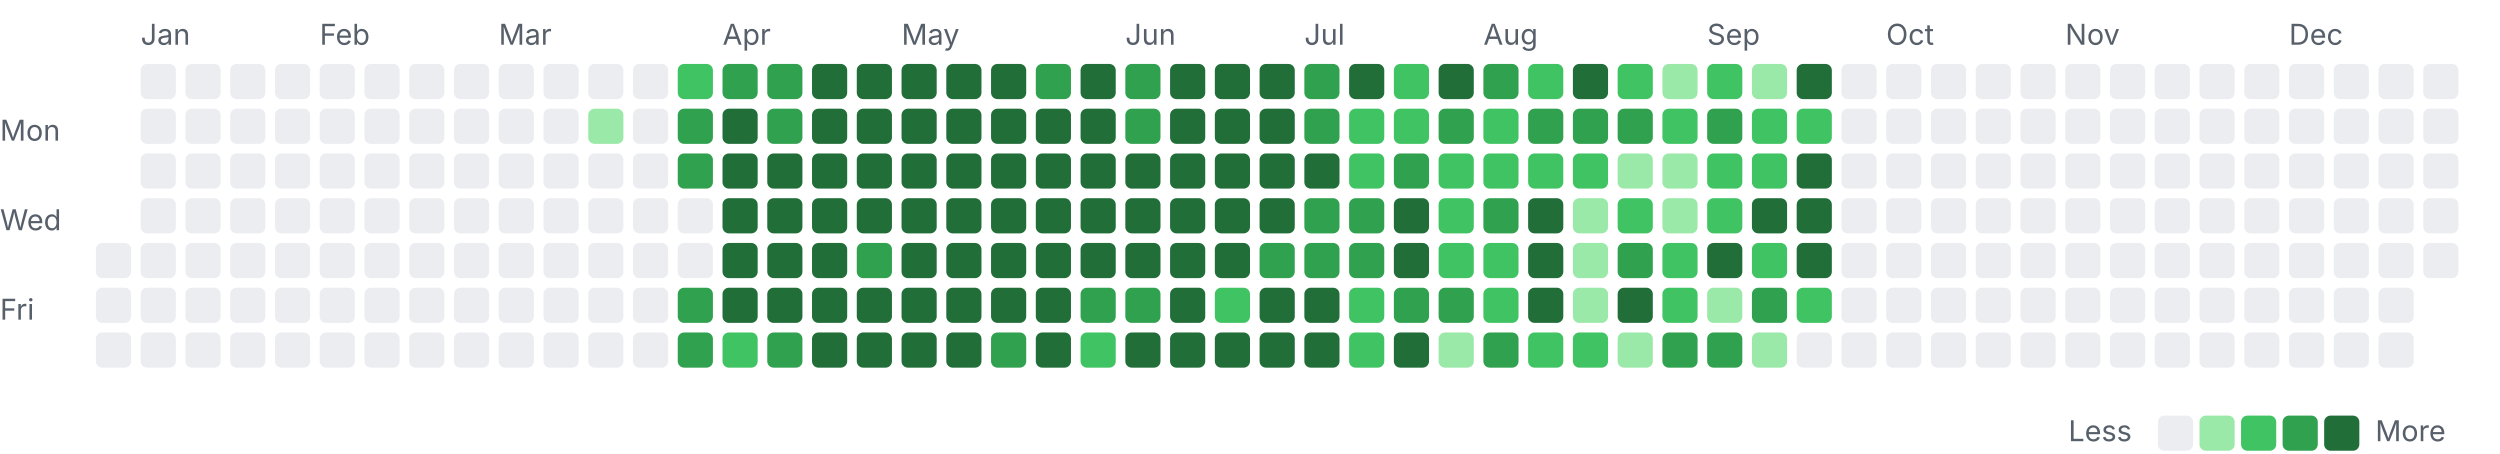
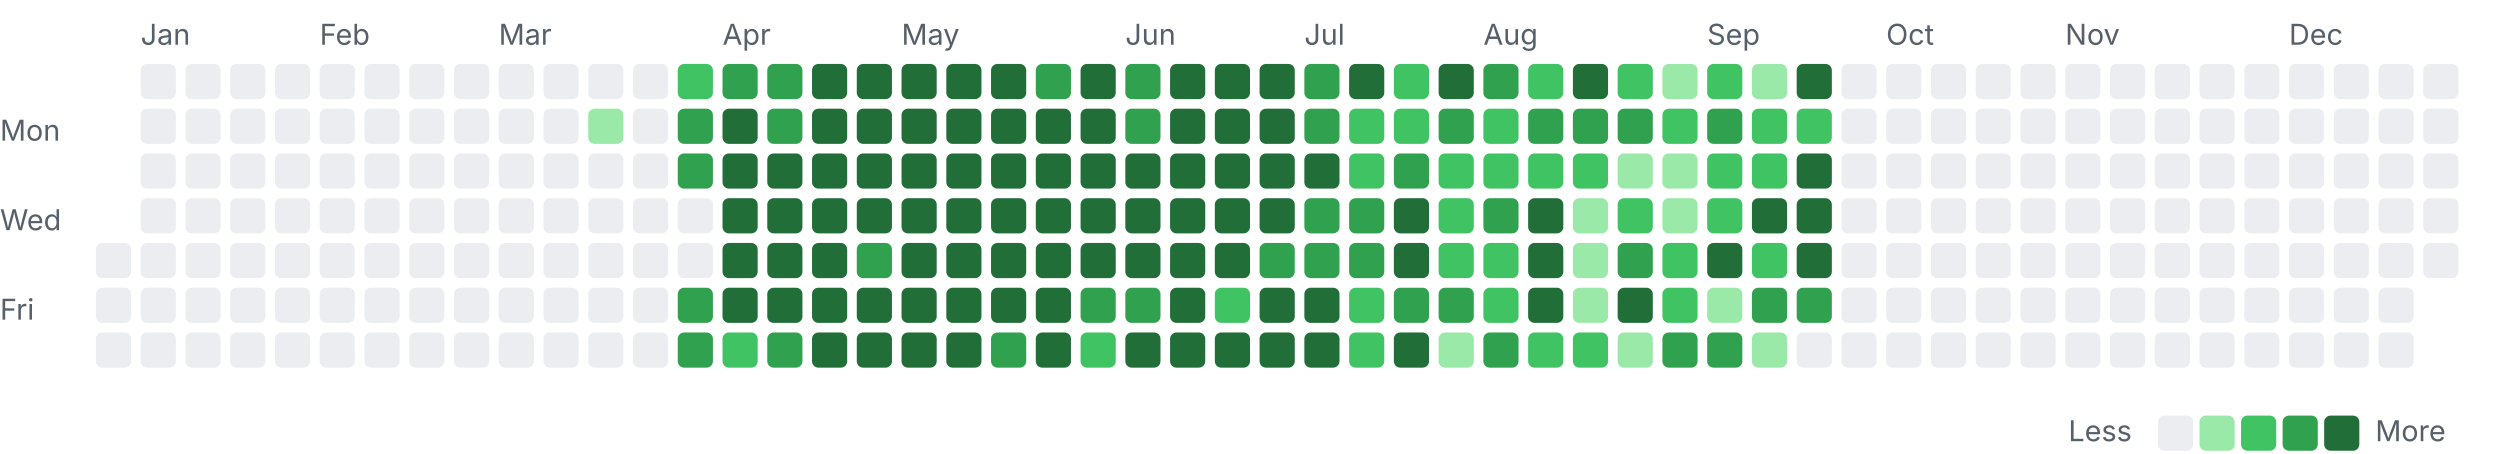
<svg xmlns="http://www.w3.org/2000/svg" width="782" height="142" viewBox="0 0 782 142">
  <style>.l0{fill:#ebedf0}.l1{fill:#9be9a8}.l2{fill:#40c463}.l3{fill:#30a14e}.l4{fill:#216e39} .lbl{fill:#57606a;font:9px -apple-system,Segoe UI,sans-serif}@media(prefers-color-scheme:dark){.l0{fill:#161b22}.l1{fill:#0e4429}.l2{fill:#006d32}.l3{fill:#26a641}.l4{fill:#39d353} .lbl{fill:#8b949e}}</style>
  <text class="lbl" x="44" y="14">Jan</text>
  <text class="lbl" x="100" y="14">Feb</text>
  <text class="lbl" x="156" y="14">Mar</text>
  <text class="lbl" x="226" y="14">Apr</text>
  <text class="lbl" x="282" y="14">May</text>
  <text class="lbl" x="352" y="14">Jun</text>
  <text class="lbl" x="408" y="14">Jul</text>
  <text class="lbl" x="464" y="14">Aug</text>
  <text class="lbl" x="534" y="14">Sep</text>
  <text class="lbl" x="590" y="14">Oct</text>
  <text class="lbl" x="646" y="14">Nov</text>
  <text class="lbl" x="716" y="14">Dec</text>
  <text class="lbl" x="0" y="44">Mon</text>
  <text class="lbl" x="0" y="72">Wed</text>
  <text class="lbl" x="0" y="100">Fri</text>
  <rect class="l0" x="30" y="76" width="11" height="11" rx="2" />
  <rect class="l0" x="30" y="90" width="11" height="11" rx="2" />
  <rect class="l0" x="30" y="104" width="11" height="11" rx="2" />
  <rect class="l0" x="44" y="20" width="11" height="11" rx="2" />
  <rect class="l0" x="44" y="34" width="11" height="11" rx="2" />
  <rect class="l0" x="44" y="48" width="11" height="11" rx="2" />
  <rect class="l0" x="44" y="62" width="11" height="11" rx="2" />
  <rect class="l0" x="44" y="76" width="11" height="11" rx="2" />
  <rect class="l0" x="44" y="90" width="11" height="11" rx="2" />
  <rect class="l0" x="44" y="104" width="11" height="11" rx="2" />
  <rect class="l0" x="58" y="20" width="11" height="11" rx="2" />
  <rect class="l0" x="58" y="34" width="11" height="11" rx="2" />
  <rect class="l0" x="58" y="48" width="11" height="11" rx="2" />
  <rect class="l0" x="58" y="62" width="11" height="11" rx="2" />
  <rect class="l0" x="58" y="76" width="11" height="11" rx="2" />
  <rect class="l0" x="58" y="90" width="11" height="11" rx="2" />
  <rect class="l0" x="58" y="104" width="11" height="11" rx="2" />
  <rect class="l0" x="72" y="20" width="11" height="11" rx="2" />
  <rect class="l0" x="72" y="34" width="11" height="11" rx="2" />
  <rect class="l0" x="72" y="48" width="11" height="11" rx="2" />
  <rect class="l0" x="72" y="62" width="11" height="11" rx="2" />
  <rect class="l0" x="72" y="76" width="11" height="11" rx="2" />
  <rect class="l0" x="72" y="90" width="11" height="11" rx="2" />
  <rect class="l0" x="72" y="104" width="11" height="11" rx="2" />
  <rect class="l0" x="86" y="20" width="11" height="11" rx="2" />
  <rect class="l0" x="86" y="34" width="11" height="11" rx="2" />
  <rect class="l0" x="86" y="48" width="11" height="11" rx="2" />
  <rect class="l0" x="86" y="62" width="11" height="11" rx="2" />
  <rect class="l0" x="86" y="76" width="11" height="11" rx="2" />
  <rect class="l0" x="86" y="90" width="11" height="11" rx="2" />
  <rect class="l0" x="86" y="104" width="11" height="11" rx="2" />
  <rect class="l0" x="100" y="20" width="11" height="11" rx="2" />
  <rect class="l0" x="100" y="34" width="11" height="11" rx="2" />
  <rect class="l0" x="100" y="48" width="11" height="11" rx="2" />
  <rect class="l0" x="100" y="62" width="11" height="11" rx="2" />
  <rect class="l0" x="100" y="76" width="11" height="11" rx="2" />
  <rect class="l0" x="100" y="90" width="11" height="11" rx="2" />
  <rect class="l0" x="100" y="104" width="11" height="11" rx="2" />
  <rect class="l0" x="114" y="20" width="11" height="11" rx="2" />
  <rect class="l0" x="114" y="34" width="11" height="11" rx="2" />
  <rect class="l0" x="114" y="48" width="11" height="11" rx="2" />
  <rect class="l0" x="114" y="62" width="11" height="11" rx="2" />
  <rect class="l0" x="114" y="76" width="11" height="11" rx="2" />
  <rect class="l0" x="114" y="90" width="11" height="11" rx="2" />
  <rect class="l0" x="114" y="104" width="11" height="11" rx="2" />
  <rect class="l0" x="128" y="20" width="11" height="11" rx="2" />
  <rect class="l0" x="128" y="34" width="11" height="11" rx="2" />
  <rect class="l0" x="128" y="48" width="11" height="11" rx="2" />
  <rect class="l0" x="128" y="62" width="11" height="11" rx="2" />
  <rect class="l0" x="128" y="76" width="11" height="11" rx="2" />
  <rect class="l0" x="128" y="90" width="11" height="11" rx="2" />
  <rect class="l0" x="128" y="104" width="11" height="11" rx="2" />
  <rect class="l0" x="142" y="20" width="11" height="11" rx="2" />
  <rect class="l0" x="142" y="34" width="11" height="11" rx="2" />
  <rect class="l0" x="142" y="48" width="11" height="11" rx="2" />
  <rect class="l0" x="142" y="62" width="11" height="11" rx="2" />
  <rect class="l0" x="142" y="76" width="11" height="11" rx="2" />
  <rect class="l0" x="142" y="90" width="11" height="11" rx="2" />
  <rect class="l0" x="142" y="104" width="11" height="11" rx="2" />
  <rect class="l0" x="156" y="20" width="11" height="11" rx="2" />
  <rect class="l0" x="156" y="34" width="11" height="11" rx="2" />
  <rect class="l0" x="156" y="48" width="11" height="11" rx="2" />
  <rect class="l0" x="156" y="62" width="11" height="11" rx="2" />
  <rect class="l0" x="156" y="76" width="11" height="11" rx="2" />
  <rect class="l0" x="156" y="90" width="11" height="11" rx="2" />
  <rect class="l0" x="156" y="104" width="11" height="11" rx="2" />
  <rect class="l0" x="170" y="20" width="11" height="11" rx="2" />
  <rect class="l0" x="170" y="34" width="11" height="11" rx="2" />
  <rect class="l0" x="170" y="48" width="11" height="11" rx="2" />
  <rect class="l0" x="170" y="62" width="11" height="11" rx="2" />
  <rect class="l0" x="170" y="76" width="11" height="11" rx="2" />
  <rect class="l0" x="170" y="90" width="11" height="11" rx="2" />
  <rect class="l0" x="170" y="104" width="11" height="11" rx="2" />
  <rect class="l0" x="184" y="20" width="11" height="11" rx="2" />
  <rect class="l1" x="184" y="34" width="11" height="11" rx="2" />
  <rect class="l0" x="184" y="48" width="11" height="11" rx="2" />
  <rect class="l0" x="184" y="62" width="11" height="11" rx="2" />
  <rect class="l0" x="184" y="76" width="11" height="11" rx="2" />
  <rect class="l0" x="184" y="90" width="11" height="11" rx="2" />
  <rect class="l0" x="184" y="104" width="11" height="11" rx="2" />
  <rect class="l0" x="198" y="20" width="11" height="11" rx="2" />
  <rect class="l0" x="198" y="34" width="11" height="11" rx="2" />
  <rect class="l0" x="198" y="48" width="11" height="11" rx="2" />
  <rect class="l0" x="198" y="62" width="11" height="11" rx="2" />
  <rect class="l0" x="198" y="76" width="11" height="11" rx="2" />
  <rect class="l0" x="198" y="90" width="11" height="11" rx="2" />
  <rect class="l0" x="198" y="104" width="11" height="11" rx="2" />
  <rect class="l2" x="212" y="20" width="11" height="11" rx="2" />
  <rect class="l3" x="212" y="34" width="11" height="11" rx="2" />
  <rect class="l3" x="212" y="48" width="11" height="11" rx="2" />
  <rect class="l0" x="212" y="62" width="11" height="11" rx="2" />
  <rect class="l0" x="212" y="76" width="11" height="11" rx="2" />
  <rect class="l3" x="212" y="90" width="11" height="11" rx="2" />
  <rect class="l3" x="212" y="104" width="11" height="11" rx="2" />
  <rect class="l3" x="226" y="20" width="11" height="11" rx="2" />
  <rect class="l4" x="226" y="34" width="11" height="11" rx="2" />
  <rect class="l4" x="226" y="48" width="11" height="11" rx="2" />
  <rect class="l4" x="226" y="62" width="11" height="11" rx="2" />
  <rect class="l4" x="226" y="76" width="11" height="11" rx="2" />
  <rect class="l4" x="226" y="90" width="11" height="11" rx="2" />
  <rect class="l2" x="226" y="104" width="11" height="11" rx="2" />
  <rect class="l3" x="240" y="20" width="11" height="11" rx="2" />
  <rect class="l3" x="240" y="34" width="11" height="11" rx="2" />
  <rect class="l4" x="240" y="48" width="11" height="11" rx="2" />
  <rect class="l4" x="240" y="62" width="11" height="11" rx="2" />
  <rect class="l4" x="240" y="76" width="11" height="11" rx="2" />
  <rect class="l4" x="240" y="90" width="11" height="11" rx="2" />
  <rect class="l3" x="240" y="104" width="11" height="11" rx="2" />
  <rect class="l4" x="254" y="20" width="11" height="11" rx="2" />
  <rect class="l4" x="254" y="34" width="11" height="11" rx="2" />
  <rect class="l4" x="254" y="48" width="11" height="11" rx="2" />
  <rect class="l4" x="254" y="62" width="11" height="11" rx="2" />
  <rect class="l4" x="254" y="76" width="11" height="11" rx="2" />
  <rect class="l4" x="254" y="90" width="11" height="11" rx="2" />
  <rect class="l4" x="254" y="104" width="11" height="11" rx="2" />
  <rect class="l4" x="268" y="20" width="11" height="11" rx="2" />
  <rect class="l4" x="268" y="34" width="11" height="11" rx="2" />
  <rect class="l4" x="268" y="48" width="11" height="11" rx="2" />
  <rect class="l4" x="268" y="62" width="11" height="11" rx="2" />
  <rect class="l3" x="268" y="76" width="11" height="11" rx="2" />
  <rect class="l4" x="268" y="90" width="11" height="11" rx="2" />
  <rect class="l4" x="268" y="104" width="11" height="11" rx="2" />
  <rect class="l4" x="282" y="20" width="11" height="11" rx="2" />
  <rect class="l4" x="282" y="34" width="11" height="11" rx="2" />
  <rect class="l4" x="282" y="48" width="11" height="11" rx="2" />
  <rect class="l4" x="282" y="62" width="11" height="11" rx="2" />
  <rect class="l4" x="282" y="76" width="11" height="11" rx="2" />
  <rect class="l4" x="282" y="90" width="11" height="11" rx="2" />
  <rect class="l4" x="282" y="104" width="11" height="11" rx="2" />
  <rect class="l4" x="296" y="20" width="11" height="11" rx="2" />
  <rect class="l4" x="296" y="34" width="11" height="11" rx="2" />
  <rect class="l4" x="296" y="48" width="11" height="11" rx="2" />
  <rect class="l4" x="296" y="62" width="11" height="11" rx="2" />
  <rect class="l4" x="296" y="76" width="11" height="11" rx="2" />
  <rect class="l4" x="296" y="90" width="11" height="11" rx="2" />
  <rect class="l4" x="296" y="104" width="11" height="11" rx="2" />
  <rect class="l4" x="310" y="20" width="11" height="11" rx="2" />
  <rect class="l4" x="310" y="34" width="11" height="11" rx="2" />
  <rect class="l4" x="310" y="48" width="11" height="11" rx="2" />
  <rect class="l4" x="310" y="62" width="11" height="11" rx="2" />
  <rect class="l4" x="310" y="76" width="11" height="11" rx="2" />
  <rect class="l4" x="310" y="90" width="11" height="11" rx="2" />
  <rect class="l3" x="310" y="104" width="11" height="11" rx="2" />
  <rect class="l3" x="324" y="20" width="11" height="11" rx="2" />
  <rect class="l4" x="324" y="34" width="11" height="11" rx="2" />
  <rect class="l4" x="324" y="48" width="11" height="11" rx="2" />
  <rect class="l4" x="324" y="62" width="11" height="11" rx="2" />
  <rect class="l4" x="324" y="76" width="11" height="11" rx="2" />
  <rect class="l4" x="324" y="90" width="11" height="11" rx="2" />
  <rect class="l4" x="324" y="104" width="11" height="11" rx="2" />
  <rect class="l4" x="338" y="20" width="11" height="11" rx="2" />
  <rect class="l4" x="338" y="34" width="11" height="11" rx="2" />
  <rect class="l4" x="338" y="48" width="11" height="11" rx="2" />
  <rect class="l4" x="338" y="62" width="11" height="11" rx="2" />
  <rect class="l4" x="338" y="76" width="11" height="11" rx="2" />
  <rect class="l3" x="338" y="90" width="11" height="11" rx="2" />
  <rect class="l2" x="338" y="104" width="11" height="11" rx="2" />
  <rect class="l3" x="352" y="20" width="11" height="11" rx="2" />
  <rect class="l3" x="352" y="34" width="11" height="11" rx="2" />
  <rect class="l4" x="352" y="48" width="11" height="11" rx="2" />
  <rect class="l4" x="352" y="62" width="11" height="11" rx="2" />
  <rect class="l4" x="352" y="76" width="11" height="11" rx="2" />
  <rect class="l3" x="352" y="90" width="11" height="11" rx="2" />
  <rect class="l4" x="352" y="104" width="11" height="11" rx="2" />
  <rect class="l4" x="366" y="20" width="11" height="11" rx="2" />
  <rect class="l4" x="366" y="34" width="11" height="11" rx="2" />
  <rect class="l4" x="366" y="48" width="11" height="11" rx="2" />
  <rect class="l4" x="366" y="62" width="11" height="11" rx="2" />
  <rect class="l4" x="366" y="76" width="11" height="11" rx="2" />
  <rect class="l4" x="366" y="90" width="11" height="11" rx="2" />
  <rect class="l4" x="366" y="104" width="11" height="11" rx="2" />
  <rect class="l4" x="380" y="20" width="11" height="11" rx="2" />
  <rect class="l4" x="380" y="34" width="11" height="11" rx="2" />
  <rect class="l4" x="380" y="48" width="11" height="11" rx="2" />
  <rect class="l4" x="380" y="62" width="11" height="11" rx="2" />
  <rect class="l4" x="380" y="76" width="11" height="11" rx="2" />
  <rect class="l2" x="380" y="90" width="11" height="11" rx="2" />
  <rect class="l4" x="380" y="104" width="11" height="11" rx="2" />
  <rect class="l4" x="394" y="20" width="11" height="11" rx="2" />
  <rect class="l4" x="394" y="34" width="11" height="11" rx="2" />
  <rect class="l4" x="394" y="48" width="11" height="11" rx="2" />
  <rect class="l4" x="394" y="62" width="11" height="11" rx="2" />
  <rect class="l3" x="394" y="76" width="11" height="11" rx="2" />
  <rect class="l4" x="394" y="90" width="11" height="11" rx="2" />
  <rect class="l4" x="394" y="104" width="11" height="11" rx="2" />
  <rect class="l3" x="408" y="20" width="11" height="11" rx="2" />
  <rect class="l3" x="408" y="34" width="11" height="11" rx="2" />
  <rect class="l4" x="408" y="48" width="11" height="11" rx="2" />
  <rect class="l3" x="408" y="62" width="11" height="11" rx="2" />
  <rect class="l3" x="408" y="76" width="11" height="11" rx="2" />
  <rect class="l4" x="408" y="90" width="11" height="11" rx="2" />
  <rect class="l4" x="408" y="104" width="11" height="11" rx="2" />
  <rect class="l4" x="422" y="20" width="11" height="11" rx="2" />
  <rect class="l2" x="422" y="34" width="11" height="11" rx="2" />
  <rect class="l2" x="422" y="48" width="11" height="11" rx="2" />
  <rect class="l3" x="422" y="62" width="11" height="11" rx="2" />
  <rect class="l3" x="422" y="76" width="11" height="11" rx="2" />
  <rect class="l2" x="422" y="90" width="11" height="11" rx="2" />
  <rect class="l2" x="422" y="104" width="11" height="11" rx="2" />
  <rect class="l2" x="436" y="20" width="11" height="11" rx="2" />
  <rect class="l2" x="436" y="34" width="11" height="11" rx="2" />
  <rect class="l3" x="436" y="48" width="11" height="11" rx="2" />
  <rect class="l4" x="436" y="62" width="11" height="11" rx="2" />
  <rect class="l4" x="436" y="76" width="11" height="11" rx="2" />
  <rect class="l3" x="436" y="90" width="11" height="11" rx="2" />
  <rect class="l4" x="436" y="104" width="11" height="11" rx="2" />
  <rect class="l4" x="450" y="20" width="11" height="11" rx="2" />
  <rect class="l3" x="450" y="34" width="11" height="11" rx="2" />
  <rect class="l2" x="450" y="48" width="11" height="11" rx="2" />
  <rect class="l2" x="450" y="62" width="11" height="11" rx="2" />
  <rect class="l2" x="450" y="76" width="11" height="11" rx="2" />
  <rect class="l3" x="450" y="90" width="11" height="11" rx="2" />
  <rect class="l1" x="450" y="104" width="11" height="11" rx="2" />
  <rect class="l3" x="464" y="20" width="11" height="11" rx="2" />
  <rect class="l2" x="464" y="34" width="11" height="11" rx="2" />
  <rect class="l2" x="464" y="48" width="11" height="11" rx="2" />
  <rect class="l3" x="464" y="62" width="11" height="11" rx="2" />
  <rect class="l2" x="464" y="76" width="11" height="11" rx="2" />
  <rect class="l2" x="464" y="90" width="11" height="11" rx="2" />
  <rect class="l3" x="464" y="104" width="11" height="11" rx="2" />
  <rect class="l2" x="478" y="20" width="11" height="11" rx="2" />
  <rect class="l3" x="478" y="34" width="11" height="11" rx="2" />
  <rect class="l2" x="478" y="48" width="11" height="11" rx="2" />
  <rect class="l4" x="478" y="62" width="11" height="11" rx="2" />
  <rect class="l4" x="478" y="76" width="11" height="11" rx="2" />
  <rect class="l4" x="478" y="90" width="11" height="11" rx="2" />
  <rect class="l2" x="478" y="104" width="11" height="11" rx="2" />
  <rect class="l4" x="492" y="20" width="11" height="11" rx="2" />
  <rect class="l3" x="492" y="34" width="11" height="11" rx="2" />
  <rect class="l2" x="492" y="48" width="11" height="11" rx="2" />
  <rect class="l1" x="492" y="62" width="11" height="11" rx="2" />
  <rect class="l1" x="492" y="76" width="11" height="11" rx="2" />
  <rect class="l1" x="492" y="90" width="11" height="11" rx="2" />
  <rect class="l2" x="492" y="104" width="11" height="11" rx="2" />
  <rect class="l2" x="506" y="20" width="11" height="11" rx="2" />
  <rect class="l3" x="506" y="34" width="11" height="11" rx="2" />
  <rect class="l1" x="506" y="48" width="11" height="11" rx="2" />
  <rect class="l2" x="506" y="62" width="11" height="11" rx="2" />
  <rect class="l3" x="506" y="76" width="11" height="11" rx="2" />
  <rect class="l4" x="506" y="90" width="11" height="11" rx="2" />
  <rect class="l1" x="506" y="104" width="11" height="11" rx="2" />
  <rect class="l1" x="520" y="20" width="11" height="11" rx="2" />
  <rect class="l2" x="520" y="34" width="11" height="11" rx="2" />
  <rect class="l1" x="520" y="48" width="11" height="11" rx="2" />
  <rect class="l1" x="520" y="62" width="11" height="11" rx="2" />
  <rect class="l2" x="520" y="76" width="11" height="11" rx="2" />
  <rect class="l2" x="520" y="90" width="11" height="11" rx="2" />
  <rect class="l3" x="520" y="104" width="11" height="11" rx="2" />
  <rect class="l2" x="534" y="20" width="11" height="11" rx="2" />
  <rect class="l3" x="534" y="34" width="11" height="11" rx="2" />
  <rect class="l2" x="534" y="48" width="11" height="11" rx="2" />
  <rect class="l2" x="534" y="62" width="11" height="11" rx="2" />
  <rect class="l4" x="534" y="76" width="11" height="11" rx="2" />
  <rect class="l1" x="534" y="90" width="11" height="11" rx="2" />
  <rect class="l3" x="534" y="104" width="11" height="11" rx="2" />
  <rect class="l1" x="548" y="20" width="11" height="11" rx="2" />
  <rect class="l2" x="548" y="34" width="11" height="11" rx="2" />
  <rect class="l2" x="548" y="48" width="11" height="11" rx="2" />
  <rect class="l4" x="548" y="62" width="11" height="11" rx="2" />
  <rect class="l2" x="548" y="76" width="11" height="11" rx="2" />
  <rect class="l3" x="548" y="90" width="11" height="11" rx="2" />
  <rect class="l1" x="548" y="104" width="11" height="11" rx="2" />
  <rect class="l4" x="562" y="20" width="11" height="11" rx="2" />
  <rect class="l2" x="562" y="34" width="11" height="11" rx="2" />
  <rect class="l4" x="562" y="48" width="11" height="11" rx="2" />
  <rect class="l4" x="562" y="62" width="11" height="11" rx="2" />
  <rect class="l4" x="562" y="76" width="11" height="11" rx="2" />
-   <rect class="l2" x="562" y="90" width="11" height="11" rx="2" />
+   <rect class="l3" x="562" y="90" width="11" height="11" rx="2" />
  <rect class="l0" x="562" y="104" width="11" height="11" rx="2" />
  <rect class="l0" x="576" y="20" width="11" height="11" rx="2" />
  <rect class="l0" x="576" y="34" width="11" height="11" rx="2" />
  <rect class="l0" x="576" y="48" width="11" height="11" rx="2" />
  <rect class="l0" x="576" y="62" width="11" height="11" rx="2" />
  <rect class="l0" x="576" y="76" width="11" height="11" rx="2" />
  <rect class="l0" x="576" y="90" width="11" height="11" rx="2" />
  <rect class="l0" x="576" y="104" width="11" height="11" rx="2" />
  <rect class="l0" x="590" y="20" width="11" height="11" rx="2" />
  <rect class="l0" x="590" y="34" width="11" height="11" rx="2" />
  <rect class="l0" x="590" y="48" width="11" height="11" rx="2" />
  <rect class="l0" x="590" y="62" width="11" height="11" rx="2" />
  <rect class="l0" x="590" y="76" width="11" height="11" rx="2" />
  <rect class="l0" x="590" y="90" width="11" height="11" rx="2" />
  <rect class="l0" x="590" y="104" width="11" height="11" rx="2" />
  <rect class="l0" x="604" y="20" width="11" height="11" rx="2" />
  <rect class="l0" x="604" y="34" width="11" height="11" rx="2" />
  <rect class="l0" x="604" y="48" width="11" height="11" rx="2" />
  <rect class="l0" x="604" y="62" width="11" height="11" rx="2" />
  <rect class="l0" x="604" y="76" width="11" height="11" rx="2" />
  <rect class="l0" x="604" y="90" width="11" height="11" rx="2" />
  <rect class="l0" x="604" y="104" width="11" height="11" rx="2" />
  <rect class="l0" x="618" y="20" width="11" height="11" rx="2" />
  <rect class="l0" x="618" y="34" width="11" height="11" rx="2" />
  <rect class="l0" x="618" y="48" width="11" height="11" rx="2" />
  <rect class="l0" x="618" y="62" width="11" height="11" rx="2" />
  <rect class="l0" x="618" y="76" width="11" height="11" rx="2" />
  <rect class="l0" x="618" y="90" width="11" height="11" rx="2" />
  <rect class="l0" x="618" y="104" width="11" height="11" rx="2" />
  <rect class="l0" x="632" y="20" width="11" height="11" rx="2" />
  <rect class="l0" x="632" y="34" width="11" height="11" rx="2" />
  <rect class="l0" x="632" y="48" width="11" height="11" rx="2" />
  <rect class="l0" x="632" y="62" width="11" height="11" rx="2" />
  <rect class="l0" x="632" y="76" width="11" height="11" rx="2" />
  <rect class="l0" x="632" y="90" width="11" height="11" rx="2" />
  <rect class="l0" x="632" y="104" width="11" height="11" rx="2" />
  <rect class="l0" x="646" y="20" width="11" height="11" rx="2" />
  <rect class="l0" x="646" y="34" width="11" height="11" rx="2" />
  <rect class="l0" x="646" y="48" width="11" height="11" rx="2" />
  <rect class="l0" x="646" y="62" width="11" height="11" rx="2" />
  <rect class="l0" x="646" y="76" width="11" height="11" rx="2" />
  <rect class="l0" x="646" y="90" width="11" height="11" rx="2" />
  <rect class="l0" x="646" y="104" width="11" height="11" rx="2" />
  <rect class="l0" x="660" y="20" width="11" height="11" rx="2" />
  <rect class="l0" x="660" y="34" width="11" height="11" rx="2" />
  <rect class="l0" x="660" y="48" width="11" height="11" rx="2" />
  <rect class="l0" x="660" y="62" width="11" height="11" rx="2" />
  <rect class="l0" x="660" y="76" width="11" height="11" rx="2" />
  <rect class="l0" x="660" y="90" width="11" height="11" rx="2" />
  <rect class="l0" x="660" y="104" width="11" height="11" rx="2" />
  <rect class="l0" x="674" y="20" width="11" height="11" rx="2" />
  <rect class="l0" x="674" y="34" width="11" height="11" rx="2" />
  <rect class="l0" x="674" y="48" width="11" height="11" rx="2" />
  <rect class="l0" x="674" y="62" width="11" height="11" rx="2" />
  <rect class="l0" x="674" y="76" width="11" height="11" rx="2" />
  <rect class="l0" x="674" y="90" width="11" height="11" rx="2" />
  <rect class="l0" x="674" y="104" width="11" height="11" rx="2" />
  <rect class="l0" x="688" y="20" width="11" height="11" rx="2" />
  <rect class="l0" x="688" y="34" width="11" height="11" rx="2" />
  <rect class="l0" x="688" y="48" width="11" height="11" rx="2" />
  <rect class="l0" x="688" y="62" width="11" height="11" rx="2" />
  <rect class="l0" x="688" y="76" width="11" height="11" rx="2" />
  <rect class="l0" x="688" y="90" width="11" height="11" rx="2" />
  <rect class="l0" x="688" y="104" width="11" height="11" rx="2" />
  <rect class="l0" x="702" y="20" width="11" height="11" rx="2" />
  <rect class="l0" x="702" y="34" width="11" height="11" rx="2" />
  <rect class="l0" x="702" y="48" width="11" height="11" rx="2" />
  <rect class="l0" x="702" y="62" width="11" height="11" rx="2" />
  <rect class="l0" x="702" y="76" width="11" height="11" rx="2" />
  <rect class="l0" x="702" y="90" width="11" height="11" rx="2" />
  <rect class="l0" x="702" y="104" width="11" height="11" rx="2" />
  <rect class="l0" x="716" y="20" width="11" height="11" rx="2" />
  <rect class="l0" x="716" y="34" width="11" height="11" rx="2" />
  <rect class="l0" x="716" y="48" width="11" height="11" rx="2" />
  <rect class="l0" x="716" y="62" width="11" height="11" rx="2" />
  <rect class="l0" x="716" y="76" width="11" height="11" rx="2" />
  <rect class="l0" x="716" y="90" width="11" height="11" rx="2" />
  <rect class="l0" x="716" y="104" width="11" height="11" rx="2" />
  <rect class="l0" x="730" y="20" width="11" height="11" rx="2" />
  <rect class="l0" x="730" y="34" width="11" height="11" rx="2" />
  <rect class="l0" x="730" y="48" width="11" height="11" rx="2" />
  <rect class="l0" x="730" y="62" width="11" height="11" rx="2" />
  <rect class="l0" x="730" y="76" width="11" height="11" rx="2" />
  <rect class="l0" x="730" y="90" width="11" height="11" rx="2" />
  <rect class="l0" x="730" y="104" width="11" height="11" rx="2" />
  <rect class="l0" x="744" y="20" width="11" height="11" rx="2" />
  <rect class="l0" x="744" y="34" width="11" height="11" rx="2" />
  <rect class="l0" x="744" y="48" width="11" height="11" rx="2" />
  <rect class="l0" x="744" y="62" width="11" height="11" rx="2" />
  <rect class="l0" x="744" y="76" width="11" height="11" rx="2" />
  <rect class="l0" x="744" y="90" width="11" height="11" rx="2" />
  <rect class="l0" x="744" y="104" width="11" height="11" rx="2" />
  <rect class="l0" x="758" y="20" width="11" height="11" rx="2" />
  <rect class="l0" x="758" y="34" width="11" height="11" rx="2" />
  <rect class="l0" x="758" y="48" width="11" height="11" rx="2" />
  <rect class="l0" x="758" y="62" width="11" height="11" rx="2" />
  <rect class="l0" x="758" y="76" width="11" height="11" rx="2" />
  <text class="lbl" x="647" y="138">Less</text>
  <rect class="l0" x="675" y="130" width="11" height="11" rx="2" />
  <rect class="l1" x="688" y="130" width="11" height="11" rx="2" />
  <rect class="l2" x="701" y="130" width="11" height="11" rx="2" />
  <rect class="l3" x="714" y="130" width="11" height="11" rx="2" />
  <rect class="l4" x="727" y="130" width="11" height="11" rx="2" />
  <text class="lbl" x="743" y="138">More</text>
</svg>
